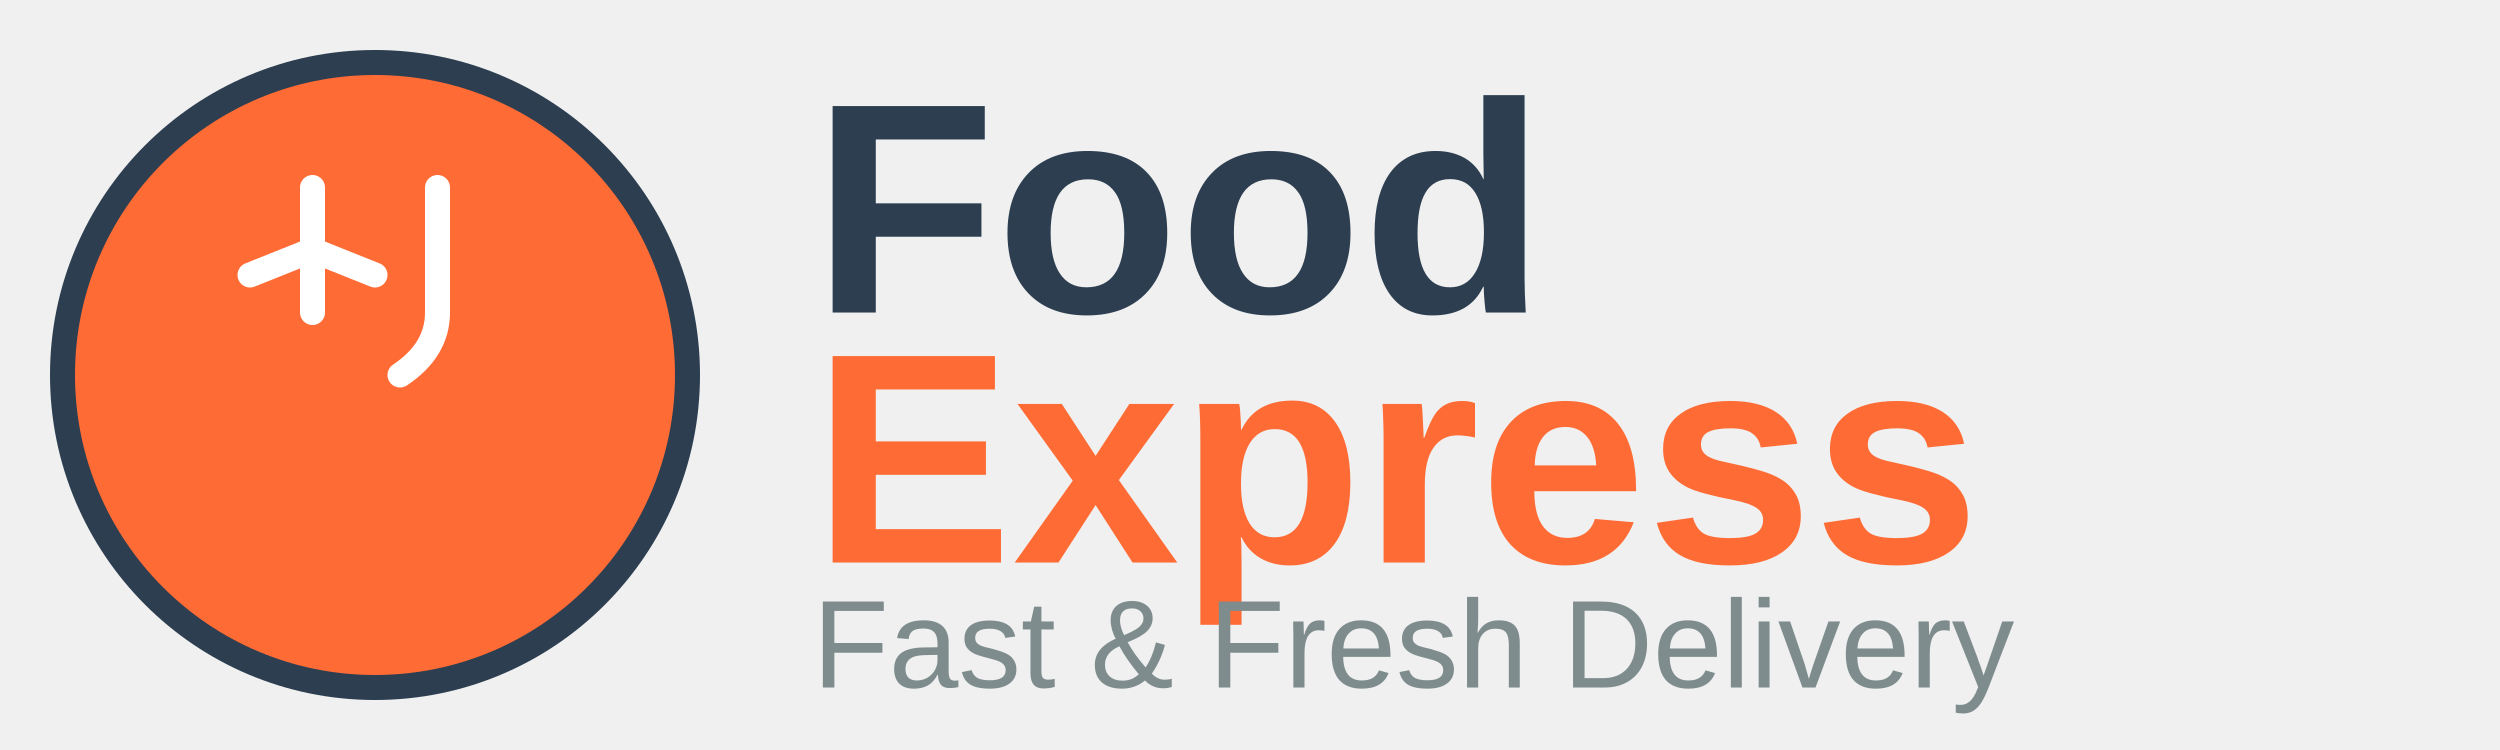
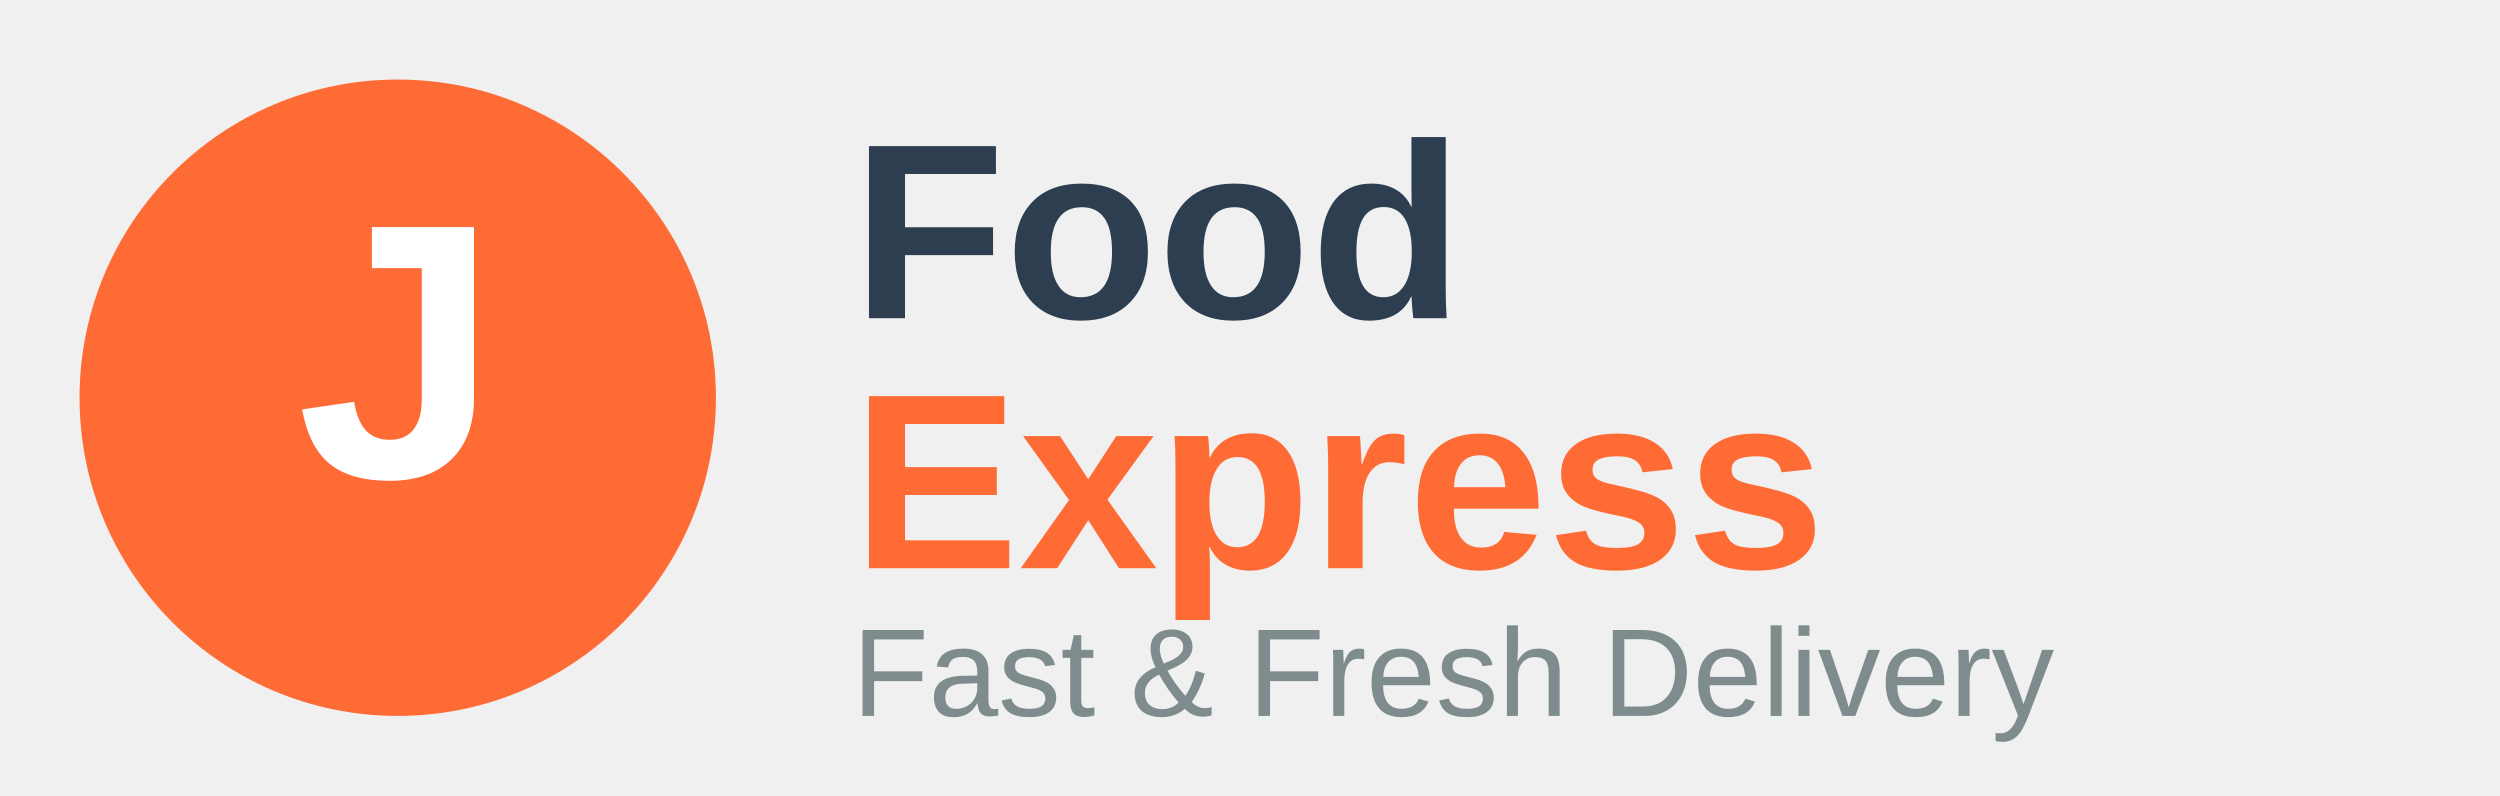
- <svg xmlns="http://www.w3.org/2000/svg" width="200" height="60">
-   <circle cx="30" cy="30" r="25" fill="#FF6B35" stroke="#2C3E50" stroke-width="2" />
-   <path d="M 25 15 L 25 25 M 25 20 L 20 22 M 25 20 L 30 22" stroke="#FFFFFF" stroke-width="2" stroke-linecap="round" />
-   <path d="M 35 15 L 35 25 M 35 25 Q 35 28 32 30" stroke="#FFFFFF" stroke-width="2" stroke-linecap="round" fill="none" />
-   <text x="65" y="25" font-family="Arial, sans-serif" font-size="24" font-weight="bold" fill="#2C3E50">Food</text>
-   <text x="65" y="45" font-family="Arial, sans-serif" font-size="24" font-weight="bold" fill="#FF6B35">Express</text>
-   <text x="65" y="55" font-family="Arial, sans-serif" font-size="10" fill="#7F8C8D">Fast &amp; Fresh Delivery</text>
+ <svg xmlns="http://www.w3.org/2000/svg" width="220" height="70" viewBox="0 0 220 70">
+   <circle cx="35" cy="35" r="28" fill="#FF6B35" />
+   <text x="35" y="42" font-family="Arial, sans-serif" font-size="32" font-weight="bold" fill="#FFFFFF" text-anchor="middle">J</text>
+   <text x="75" y="28" font-family="Arial, sans-serif" font-size="22" font-weight="bold" fill="#2C3E50">Food</text>
+   <text x="75" y="50" font-family="Arial, sans-serif" font-size="22" font-weight="bold" fill="#FF6B35">Express</text>
+   <text x="75" y="63" font-family="Arial, sans-serif" font-size="11" fill="#7F8C8D">Fast &amp; Fresh Delivery</text>
</svg>
